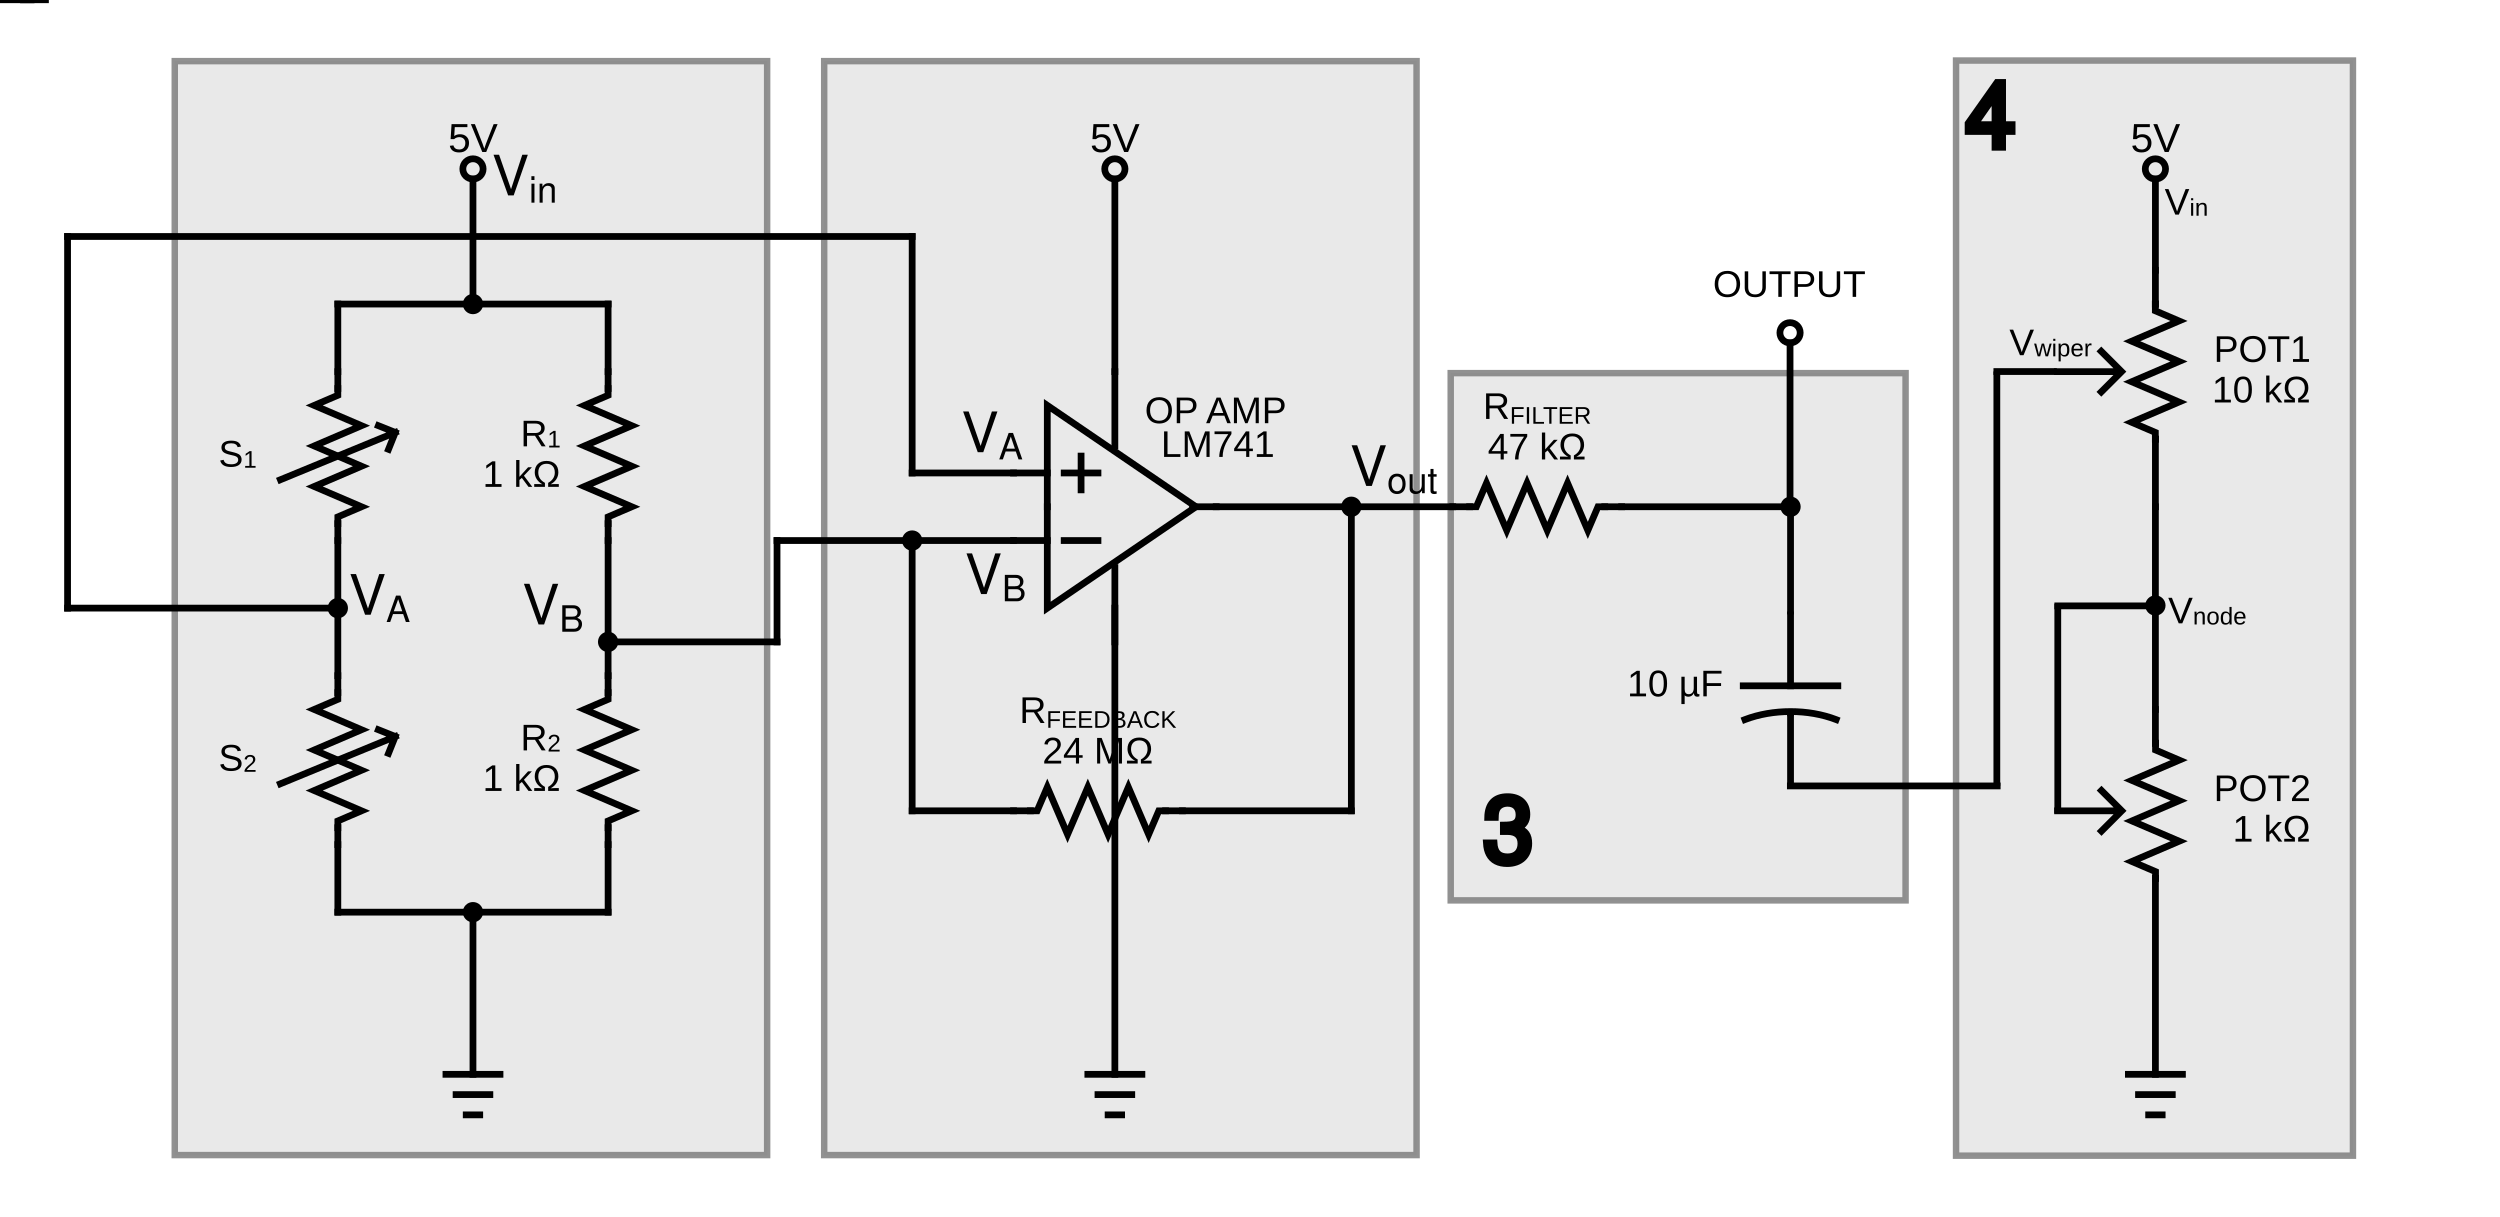
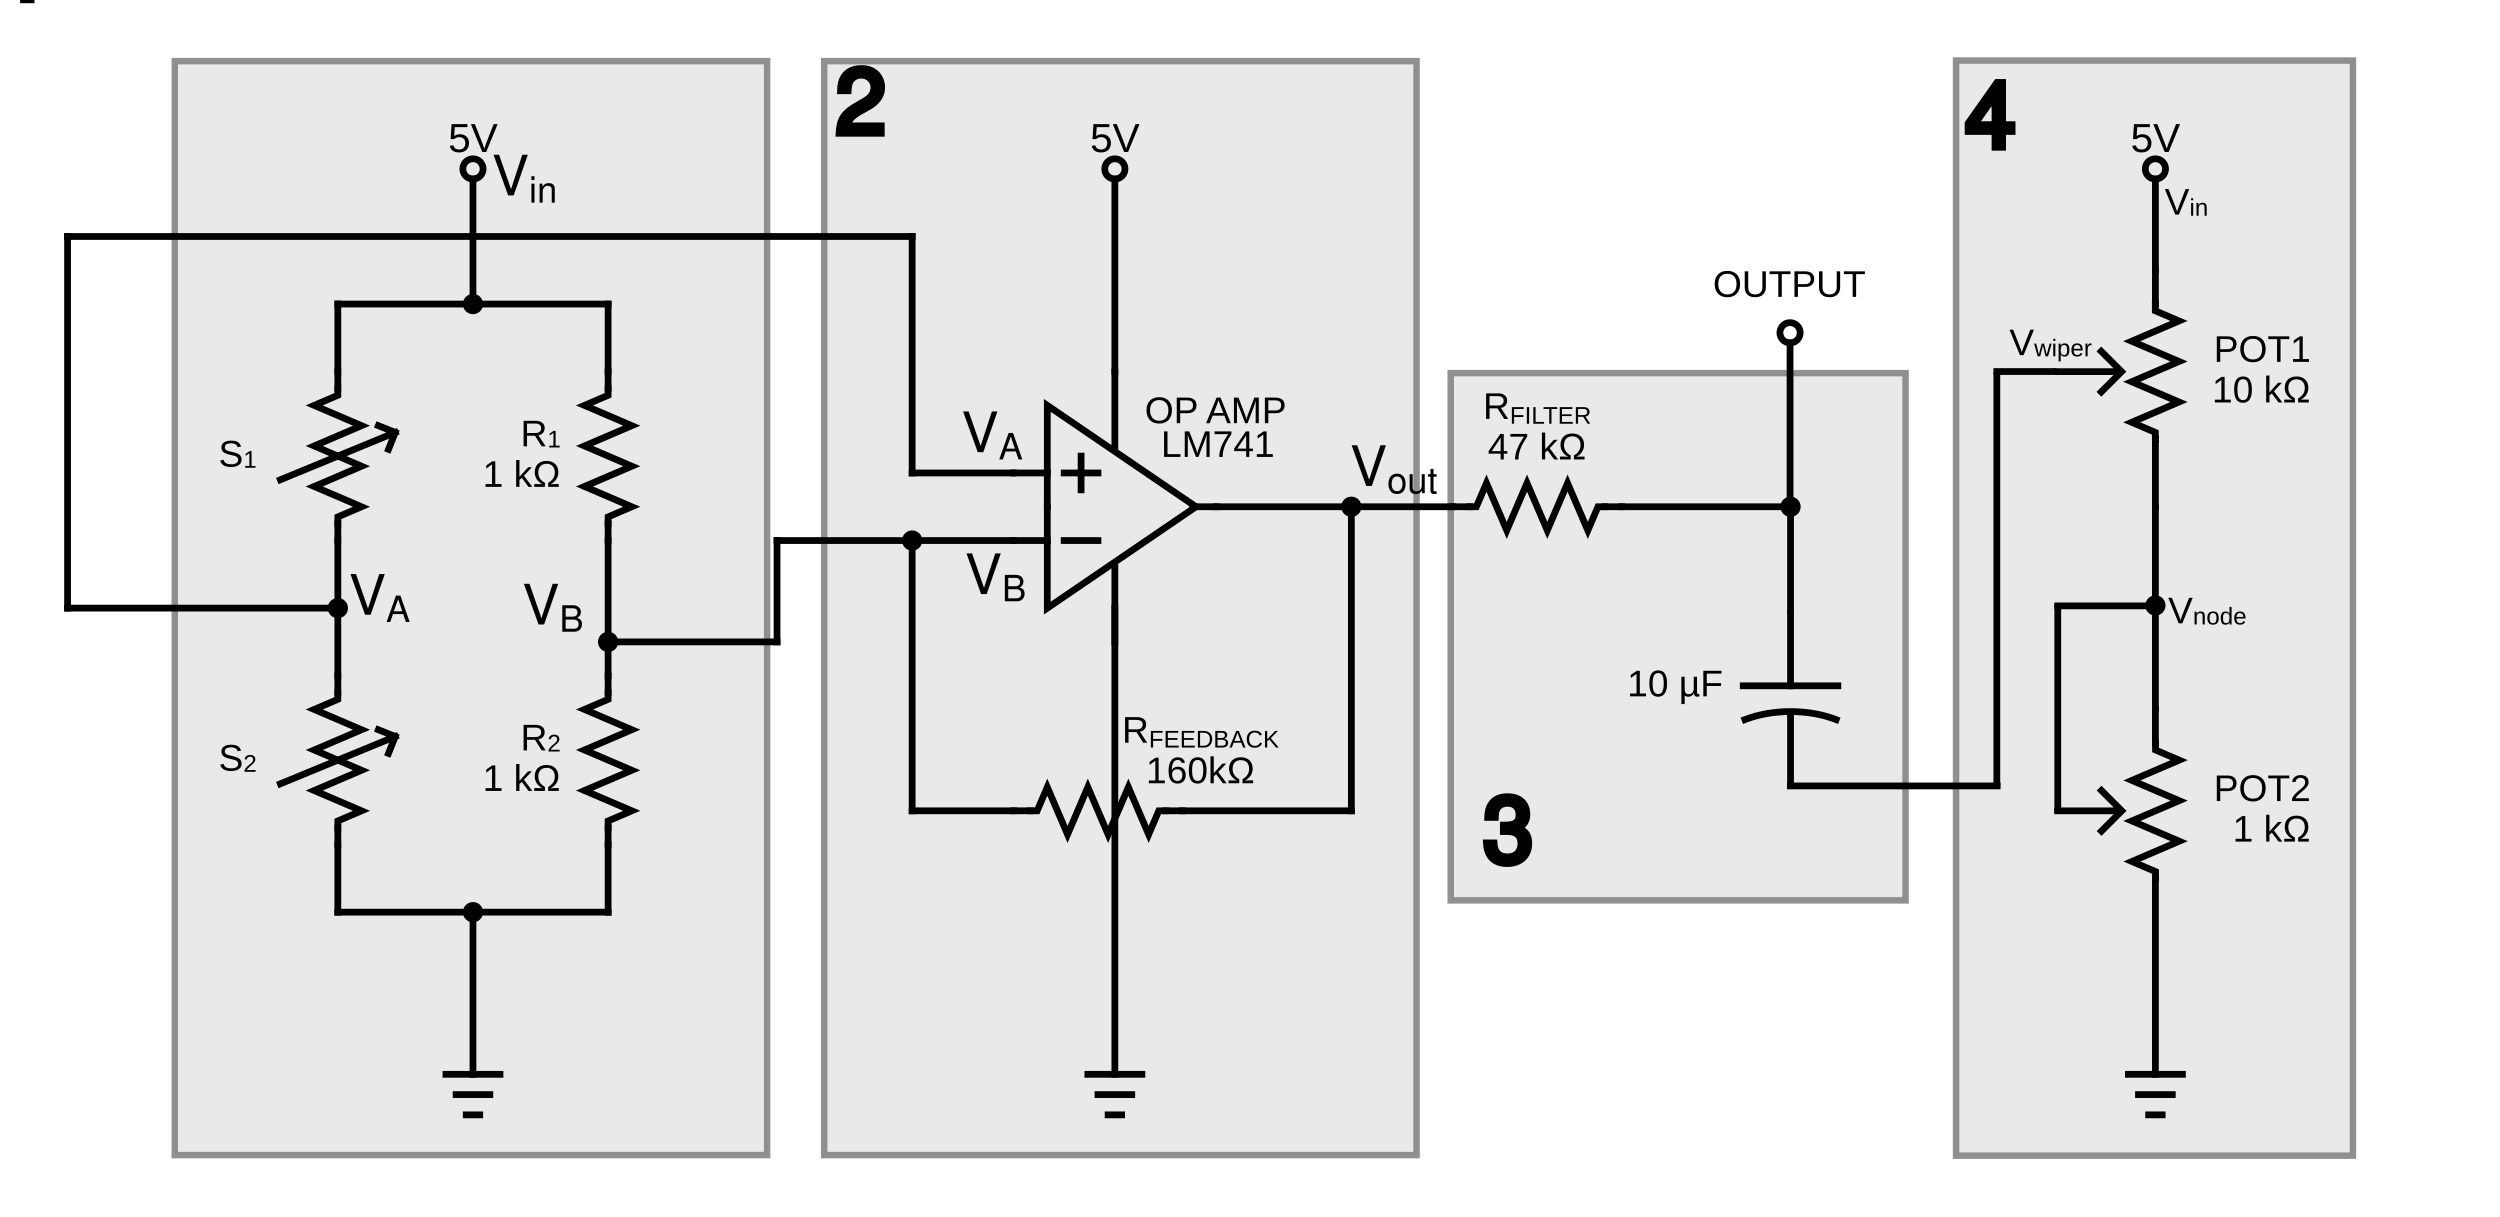
<svg xmlns="http://www.w3.org/2000/svg" version="1.1" width="740" height="360" id="svg79">
  <defs id="defs79" />
  <line x1="638" y1="150" x2="638" y2="210" style="stroke:#000000;stroke-width:2;stroke-linecap:square" id="line1" />
  <line x1="609.103" y1="179.71" x2="609.103" y2="239.71" style="stroke:#000000;stroke-width:2;stroke-linecap:square" id="line1-8" />
  <line x1="638" y1="130" x2="638" y2="150" style="stroke:#000000;stroke-width:2;stroke-linecap:square" id="line2" />
  <line x1="638" y1="210" x2="638" y2="220" style="stroke:#000000;stroke-width:2;stroke-linecap:square" id="line3" />
  <line x1="638" y1="260" x2="638" y2="260" style="stroke:#000000;stroke-width:2;stroke-linecap:square" id="line4" />
  <text x="684" y="246" style="font-size:11px;font-family:Arial;text-anchor:end" dominant-baseline="middle" id="text4">1 kΩ</text>
  <text x="684" y="234" style="font-size:11px;font-family:Arial;text-anchor:end" dominant-baseline="middle" id="text5">POT2</text>
  <g id="g80" transform="matrix(-1,0,0,1,1238.037,0)">
    <path d="m 600,220 v 2 l -7,3 14,6 -14,6 14,6 -14,6 14,6 -7,3 v 2" style="fill:#000000;fill-opacity:0;stroke:#000000;stroke-width:2;stroke-linecap:square" id="path4" />
    <path d="m 600,220 m 16,14 -6,6 6,6 m -5,-6 h 18" style="fill:#000000;fill-opacity:0;stroke:#000000;stroke-width:2;stroke-linecap:square" id="path5" />
  </g>
  <line x1="638" y1="80" x2="638" y2="90" style="stroke:#000000;stroke-width:2;stroke-linecap:square" id="line5" />
  <line x1="638" y1="130" x2="638" y2="130" style="stroke:#000000;stroke-width:2;stroke-linecap:square" id="line6" />
  <text x="684" y="116" style="font-size:11px;font-family:Arial;text-anchor:end" dominant-baseline="middle" id="text6">10 kΩ</text>
  <text x="684" y="104" style="font-size:11px;font-family:Arial;text-anchor:end" dominant-baseline="middle" id="text7">POT1</text>
  <text x="653.643" y="60.405" style="font-size:11px;font-family:Arial;text-anchor:end" dominant-baseline="middle" id="text7-9">V<tspan style="font-size:65%;baseline-shift:sub" id="tspan1">in</tspan>
  </text>
  <text x="665.004" y="181.385" style="font-size:11px;font-family:Arial;text-anchor:end" dominant-baseline="middle" id="text7-9-2">V<tspan style="font-size:65%;baseline-shift:sub" id="tspan2">node</tspan>
  </text>
  <text x="619.195" y="102.022" style="font-size:11px;font-family:Arial;text-anchor:end" dominant-baseline="middle" id="text7-9-2-0">V<tspan style="font-size:65%;baseline-shift:sub" id="tspan3">wiper</tspan>
  </text>
  <g id="g81" transform="matrix(-1,0,0,1,1237.978,0)">
    <path d="m 600,90 v 2 l -7,3 14,6 -14,6 14,6 -14,6 14,6 -7,3 v 2" style="fill:#000000;fill-opacity:0;stroke:#000000;stroke-width:2;stroke-linecap:square" id="path6" />
    <path d="m 600,90 m 16,14 -6,6 6,6 m -5,-6 h 18" style="fill:#000000;fill-opacity:0;stroke:#000000;stroke-width:2;stroke-linecap:square" id="path7" />
  </g>
  <text x="708" y="150" style="font-family:Arial;font-size:12px;text-anchor:start" dominant-baseline="middle" transform="rotate(0, 708, 150)" id="text8" />
  <line x1="529.854" y1="148.5" x2="529.854" y2="101.5" style="stroke:#000000;stroke-width:2;stroke-linecap:square" id="line8" />
  <circle cx="-98.5" cy="529.854" style="fill:#000000;fill-opacity:0;stroke:#000000;stroke-width:2" id="ellipse8" r="3" transform="rotate(-90)" />
  <line x1="529.944" y1="232.635" x2="591.17" y2="232.635" style="stroke:#000000;stroke-width:2;stroke-linecap:square;stroke-dasharray:none" id="line9" />
  <line x1="591.065" y1="109.975" x2="607.813" y2="109.975" style="stroke:#000000;stroke-width:2;stroke-linecap:square;stroke-dasharray:none" id="line9-0" />
  <text x="638" y="45" style="font-size:12px;font-family:Arial;text-anchor:middle" dominant-baseline="baseline" id="text9">5V</text>
  <line x1="638" y1="53" x2="638" y2="80" style="stroke:#000000;stroke-width:2;stroke-linecap:square" id="line10" />
  <circle cx="638" cy="50" style="fill:#000000;fill-opacity:0;stroke:#000000;stroke-width:2" id="ellipse10" r="3" />
  <line x1="230" y1="160" x2="300" y2="160" style="stroke:rgb(0, 0, 0);stroke-linecap:square;stroke-width:2" id="line11" />
  <line x1="230" y1="160" x2="230" y2="190" style="stroke:rgb(0, 0, 0);stroke-linecap:square;stroke-width:2" id="line12" />
  <text x="330" y="45" style="font-family:Arial;font-size:12px;text-anchor:middle" dominant-baseline="baseline" transform="rotate(0, 330, 45)" id="text12">5V</text>
  <line x1="330" y1="53" x2="330" y2="110" style="stroke:rgb(0, 0, 0);stroke-linecap:square;stroke-width:2" id="line13" />
  <ellipse cx="330" cy="50" rx="3" ry="3" style="fill-opacity:0;fill:rgb(0, 0, 0);stroke:rgb(0, 0, 0);stroke-width:2" id="ellipse13" />
  <text x="140" y="45" style="font-family:Arial;font-size:12px;text-anchor:middle" dominant-baseline="baseline" transform="rotate(0, 140, 45)" id="text13">5V</text>
  <line x1="140" y1="53" x2="140" y2="90" style="stroke:rgb(0, 0, 0);stroke-linecap:square;stroke-width:2" id="line14" />
  <ellipse cx="140" cy="50" rx="3" ry="3" style="fill-opacity:0;fill:rgb(0, 0, 0);stroke:rgb(0, 0, 0);stroke-width:2" id="ellipse14" />
  <line x1="638" y1="260" x2="638" y2="318" style="stroke:#000000;stroke-width:2;stroke-linecap:square" id="line15" />
  <line x1="630" y1="318" x2="646" y2="318" style="stroke:#000000;stroke-width:2;stroke-linecap:square" id="line16" />
  <line x1="633" y1="324" x2="643" y2="324" style="stroke:#000000;stroke-width:2;stroke-linecap:square" id="line17" />
  <line x1="636" y1="330" x2="640" y2="330" style="stroke:#000000;stroke-width:2;stroke-linecap:square" id="line18" />
  <line x1="591.065" y1="110.945" x2="591.065" y2="231.609" style="stroke:#000000;stroke-width:2;stroke-linecap:square;stroke-dasharray:none" id="line19" />
  <line x1="140" y1="270" x2="140" y2="318" style="stroke:rgb(0, 0, 0);stroke-linecap:square;stroke-width:2" id="line23" />
  <line x1="132" y1="318" x2="148" y2="318" style="stroke:rgb(0, 0, 0);stroke-linecap:square;stroke-width:2" id="line24" />
  <line x1="135" y1="324" x2="145" y2="324" style="stroke:rgb(0, 0, 0);stroke-linecap:square;stroke-width:2" id="line25" />
  <line x1="138" y1="330" x2="142" y2="330" style="stroke:rgb(0, 0, 0);stroke-linecap:square;stroke-width:2" id="line26" />
  <line x1="270" y1="140" x2="300" y2="140" style="stroke:rgb(0, 0, 0);stroke-linecap:square;stroke-width:2" id="line27" />
  <line x1="270" y1="70" x2="270" y2="140" style="stroke:rgb(0, 0, 0);stroke-linecap:square;stroke-width:2" id="line28" />
  <line x1="20" y1="70" x2="270" y2="70" style="stroke:rgb(0, 0, 0);stroke-linecap:square;stroke-width:2" id="line29" />
  <line x1="20" y1="70" x2="20" y2="180" style="stroke:rgb(0, 0, 0);stroke-linecap:square;stroke-width:2" id="line30" />
  <line x1="180" y1="190" x2="230" y2="190" style="stroke:rgb(0, 0, 0);stroke-linecap:square;stroke-width:2" id="line31" />
  <line x1="330" y1="180" x2="330" y2="318" style="stroke:rgb(0, 0, 0);stroke-linecap:square;stroke-width:2" id="line32" />
  <line x1="322" y1="318" x2="338" y2="318" style="stroke:rgb(0, 0, 0);stroke-linecap:square;stroke-width:2" id="line33" />
  <line x1="325" y1="324" x2="335" y2="324" style="stroke:rgb(0, 0, 0);stroke-linecap:square;stroke-width:2" id="line34" />
  <line x1="328" y1="330" x2="332" y2="330" style="stroke:rgb(0, 0, 0);stroke-linecap:square;stroke-width:2" id="line35" />
  <line x1="530" y1="149.522" x2="530" y2="180.87" style="stroke:#000000;stroke-width:2;stroke-linecap:square;stroke-dasharray:none" id="line36" />
  <g id="g79" transform="translate(0,-28)">
    <line x1="530" y1="210" x2="530" y2="231" style="stroke:#000000;stroke-width:2;stroke-linecap:square" id="line37" />
    <line x1="530" y1="239" x2="530" y2="260" style="stroke:#000000;stroke-width:2;stroke-linecap:square" id="line38" />
    <line x1="516" y1="231" x2="544" y2="231" style="stroke:#000000;stroke-width:2;stroke-linecap:square" id="line39" />
    <path d="m 530,239 m 13.5,2 a 25,15 0 0 0 -27,0" style="fill:#000000;fill-opacity:0;stroke:#000000;stroke-width:2;stroke-linecap:square" id="path39" />
  </g>
  <text x="510" y="203" style="font-size:11px;font-family:Arial;text-anchor:end" dominant-baseline="middle" id="text39">10 µF</text>
  <line x1="480" y1="150" x2="530" y2="150" style="stroke:rgb(0, 0, 0);stroke-linecap:square;stroke-width:2" id="line40" />
  <line x1="609.105" y1="179.339" x2="634.641" y2="179.339" style="stroke:#000000;stroke-width:2;stroke-linecap:square;stroke-dasharray:none" id="line40-6" />
  <line x1="430" y1="150" x2="435" y2="150" style="stroke:rgb(0, 0, 0);stroke-linecap:square;stroke-width:2" id="line41" />
  <line x1="475" y1="150" x2="480" y2="150" style="stroke:rgb(0, 0, 0);stroke-linecap:square;stroke-width:2" id="line42" />
  <path d="M 435,150 L 437,150 L 440,143 L 446,157 L 452,143 L 458,157 L 464,143 L 470,157 L 473,150 L 475,150" style="fill-opacity:0;fill:rgb(0, 0, 0);stroke:rgb(0, 0, 0);stroke-linecap:square;stroke-width:2" id="path42" />
  <text x="455" y="136" style="font-family:Arial;font-size:11px;text-anchor:middle" dominant-baseline="baseline" transform="rotate(0, 455, 136)" id="text42">47 kΩ</text>
  <text x="455" y="124" style="font-size:11px;font-family:Arial;text-anchor:middle" dominant-baseline="baseline" id="text43">R<tspan style="font-size:65%;baseline-shift:sub" id="tspan11">FILTER</tspan>
  </text>
  <text x="529.646" y="87.874" style="font-size:11px;font-family:Arial;text-anchor:middle" dominant-baseline="baseline" id="text43-7">OUTPUT</text>
  <line x1="360" y1="150" x2="430" y2="150" style="stroke:rgb(0, 0, 0);stroke-linecap:square;stroke-width:2" id="line43" />
  <line x1="400" y1="150" x2="400" y2="240" style="stroke:rgb(0, 0, 0);stroke-linecap:square;stroke-width:2" id="line44" />
  <line x1="350" y1="240" x2="400" y2="240" style="stroke:rgb(0, 0, 0);stroke-linecap:square;stroke-width:2" id="line45" />
  <line x1="270" y1="240" x2="300" y2="240" style="stroke:rgb(0, 0, 0);stroke-linecap:square;stroke-width:2" id="line46" />
  <line x1="300" y1="240" x2="305" y2="240" style="stroke:rgb(0, 0, 0);stroke-linecap:square;stroke-width:2" id="line47" />
  <line x1="345" y1="240" x2="350" y2="240" style="stroke:rgb(0, 0, 0);stroke-linecap:square;stroke-width:2" id="line48" />
  <path d="M 305,240 L 307,240 L 310,233 L 316,247 L 322,233 L 328,247 L 334,233 L 340,247 L 343,240 L 345,240" style="fill-opacity:0;fill:rgb(0, 0, 0);stroke:rgb(0, 0, 0);stroke-linecap:square;stroke-width:2" id="path48" />
-   <text x="325" y="226" style="font-family:Arial;font-size:11px;text-anchor:middle" dominant-baseline="baseline" transform="rotate(0, 325, 226)" id="text48">24 MΩ</text>
-   <text x="325" y="214" style="font-size:11px;font-family:Arial;text-anchor:middle" dominant-baseline="baseline" id="text49">R<tspan style="font-size:65%;baseline-shift:sub" id="tspan9">FEEDBACK</tspan>
+   <text x="355.366" y="231.842" style="font-size:11px;font-family:Arial;text-anchor:middle" dominant-baseline="baseline" id="text48">160kΩ</text>
+   <text x="355.366" y="219.842" style="font-size:11px;font-family:Arial;text-anchor:middle" dominant-baseline="baseline" id="text49">R<tspan style="font-size:65%;baseline-shift:sub" id="tspan9">FEEDBACK</tspan>
  </text>
  <text x="359.845" y="125.259" style="font-size:11px;font-family:Arial;text-anchor:middle" dominant-baseline="baseline" id="text49-1">OP AMP</text>
  <line x1="270" y1="160" x2="270" y2="240" style="stroke:rgb(0, 0, 0);stroke-linecap:square;stroke-width:2" id="line49" />
  <line x1="300" y1="140" x2="310" y2="140" style="stroke:rgb(0, 0, 0);stroke-linecap:square;stroke-width:2" id="line50" />
  <line x1="300" y1="160" x2="310" y2="160" style="stroke:rgb(0, 0, 0);stroke-linecap:square;stroke-width:2" id="line51" />
  <line x1="354" y1="150" x2="360" y2="150" style="stroke:rgb(0, 0, 0);stroke-linecap:square;stroke-width:2" id="line52" />
  <path d="M 310,150 L 310,180 L 354,150 L 310,120 L 310,150 Z" style="fill-opacity:0;fill:rgb(0, 0, 0);stroke:rgb(0, 0, 0);stroke-linecap:square;stroke-width:2" id="path52" />
  <path d="M 310,150 M 315,140 L 325,140 M 320,135 L 320,145 M 315,160 L 325,160 M 353,150" style="fill-opacity:0;fill:rgb(0, 0, 0);stroke:rgb(0, 0, 0);stroke-linecap:square;stroke-width:2" id="path53" />
  <line x1="330" y1="110" x2="330" y2="132" style="stroke:rgb(0, 0, 0);stroke-linecap:square;stroke-width:2" id="line53" />
  <line x1="330" y1="168" x2="330" y2="190" style="stroke:rgb(0, 0, 0);stroke-linecap:square;stroke-width:2" id="line54" />
  <line x1="20" y1="180" x2="100" y2="180" style="stroke:rgb(0, 0, 0);stroke-linecap:square;stroke-width:2" id="line55" />
  <line x1="180" y1="250" x2="180" y2="270" style="stroke:rgb(0, 0, 0);stroke-linecap:square;stroke-width:2" id="line56" />
  <line x1="100" y1="270" x2="180" y2="270" style="stroke:rgb(0, 0, 0);stroke-linecap:square;stroke-width:2" id="line57" />
  <line x1="100" y1="250" x2="100" y2="270" style="stroke:rgb(0, 0, 0);stroke-linecap:square;stroke-width:2" id="line58" />
  <line x1="180" y1="160" x2="180" y2="200" style="stroke:rgb(0, 0, 0);stroke-linecap:square;stroke-width:2" id="line59" />
  <line x1="100" y1="160" x2="100" y2="200" style="stroke:rgb(0, 0, 0);stroke-linecap:square;stroke-width:2" id="line60" />
  <line x1="180" y1="90" x2="180" y2="110" style="stroke:rgb(0, 0, 0);stroke-linecap:square;stroke-width:2" id="line61" />
  <line x1="100" y1="90" x2="180" y2="90" style="stroke:rgb(0, 0, 0);stroke-linecap:square;stroke-width:2" id="line62" />
  <line x1="100" y1="90" x2="100" y2="110" style="stroke:rgb(0, 0, 0);stroke-linecap:square;stroke-width:2" id="line63" />
  <line x1="100" y1="200" x2="100" y2="205" style="stroke:rgb(0, 0, 0);stroke-linecap:square;stroke-width:2" id="line64" />
  <line x1="100" y1="245" x2="100" y2="250" style="stroke:rgb(0, 0, 0);stroke-linecap:square;stroke-width:2" id="line65" />
  <path d="M 100,205 L 100,207 L 93,210 L 107,216 L 93,222 L 107,228 L 93,234 L 107,240 L 100,243 L 100,245" style="fill-opacity:0;fill:rgb(0, 0, 0);stroke:rgb(0, 0, 0);stroke-linecap:square;stroke-width:2" id="path65" />
  <text x="76" y="225" style="font-size:11px;font-family:Arial;text-anchor:end" dominant-baseline="middle" id="text65">S<tspan style="font-size:65%;baseline-shift:sub" id="tspan6">2</tspan>
  </text>
  <path d="M 100,225 M 83,232 L 117,218 M 115,223 L 117,218 L 112,216" style="fill-opacity:0;fill:rgb(0, 0, 0);stroke:rgb(0, 0, 0);stroke-linecap:square;stroke-width:2" id="path66" />
  <line x1="180" y1="200" x2="180" y2="205" style="stroke:rgb(0, 0, 0);stroke-linecap:square;stroke-width:2" id="line66" />
  <line x1="180" y1="245" x2="180" y2="250" style="stroke:rgb(0, 0, 0);stroke-linecap:square;stroke-width:2" id="line67" />
  <path d="M 180,205 L 180,207 L 173,210 L 187,216 L 173,222 L 187,228 L 173,234 L 187,240 L 180,243 L 180,245" style="fill-opacity:0;fill:rgb(0, 0, 0);stroke:rgb(0, 0, 0);stroke-linecap:square;stroke-width:2" id="path67" />
  <text x="166" y="231" style="font-family:Arial;font-size:11px;text-anchor:end" dominant-baseline="middle" transform="rotate(0, 166, 231)" id="text67">1 kΩ</text>
  <text x="166" y="219" style="font-size:11px;font-family:Arial;text-anchor:end" dominant-baseline="middle" id="text68">R<tspan style="font-size:65%;baseline-shift:sub" id="tspan8">2</tspan>
  </text>
  <line x1="180" y1="110" x2="180" y2="115" style="stroke:rgb(0, 0, 0);stroke-linecap:square;stroke-width:2" id="line68" />
  <line x1="180" y1="155" x2="180" y2="160" style="stroke:rgb(0, 0, 0);stroke-linecap:square;stroke-width:2" id="line69" />
  <path d="M 180,115 L 180,117 L 173,120 L 187,126 L 173,132 L 187,138 L 173,144 L 187,150 L 180,153 L 180,155" style="fill-opacity:0;fill:rgb(0, 0, 0);stroke:rgb(0, 0, 0);stroke-linecap:square;stroke-width:2" id="path69" />
  <text x="166" y="141" style="font-family:Arial;font-size:11px;text-anchor:end" dominant-baseline="middle" transform="rotate(0, 166, 141)" id="text69">1 kΩ</text>
  <text x="166" y="129" style="font-size:11px;font-family:Arial;text-anchor:end" dominant-baseline="middle" id="text70">R<tspan style="font-size:65%;baseline-shift:sub" id="tspan7">1</tspan>
  </text>
  <line x1="100" y1="110" x2="100" y2="115" style="stroke:rgb(0, 0, 0);stroke-linecap:square;stroke-width:2" id="line70" />
  <line x1="100" y1="155" x2="100" y2="160" style="stroke:rgb(0, 0, 0);stroke-linecap:square;stroke-width:2" id="line71" />
  <path d="M 100,115 L 100,117 L 93,120 L 107,126 L 93,132 L 107,138 L 93,144 L 107,150 L 100,153 L 100,155" style="fill-opacity:0;fill:rgb(0, 0, 0);stroke:rgb(0, 0, 0);stroke-linecap:square;stroke-width:2" id="path71" />
  <text x="76" y="135" style="font-size:11px;font-family:Arial;text-anchor:end" dominant-baseline="middle" id="text71">S<tspan style="font-size:65%;baseline-shift:sub" id="tspan5">1</tspan>
  </text>
  <path d="M 100,135 M 83,142 L 117,128 M 115,133 L 117,128 L 112,126" style="fill-opacity:0;fill:rgb(0, 0, 0);stroke:rgb(0, 0, 0);stroke-linecap:square;stroke-width:2" id="path72" />
  <circle cx="638" cy="179.221" style="fill:#000000;fill-opacity:1;stroke:#000000;stroke-width:2" id="ellipse72" r="2" />
  <ellipse cx="530" cy="150" rx="2" ry="2" style="fill-opacity:1;fill:rgb(0, 0, 0);stroke:rgb(0, 0, 0);stroke-width:2" id="ellipse73" />
  <ellipse cx="270" cy="160" rx="2" ry="2" style="fill-opacity:1;fill:rgb(0, 0, 0);stroke:rgb(0, 0, 0);stroke-width:2" id="ellipse74" />
  <ellipse cx="140" cy="90" rx="2" ry="2" style="fill-opacity:1;fill:rgb(0, 0, 0);stroke:rgb(0, 0, 0);stroke-width:2" id="ellipse75" />
  <ellipse cx="140" cy="270" rx="2" ry="2" style="fill-opacity:1;fill:rgb(0, 0, 0);stroke:rgb(0, 0, 0);stroke-width:2" id="ellipse76" />
  <ellipse cx="180" cy="190" rx="2" ry="2" style="fill-opacity:1;fill:rgb(0, 0, 0);stroke:rgb(0, 0, 0);stroke-width:2" id="ellipse77" />
  <ellipse cx="400" cy="150" rx="2" ry="2" style="fill-opacity:1;fill:rgb(0, 0, 0);stroke:rgb(0, 0, 0);stroke-width:2" id="ellipse78" />
  <ellipse cx="100" cy="180" rx="2" ry="2" style="fill-opacity:1;fill:rgb(0, 0, 0);stroke:rgb(0, 0, 0);stroke-width:2" id="ellipse79" />
  <rect style="display:inline;opacity:0.507;fill:#000000;fill-opacity:0.171;stroke:#000000;stroke-width:1.911;stroke-dasharray:none;stroke-opacity:0.854" id="rect82" width="175.342" height="323.812" x="51.729" y="18.094" />
  <rect style="display:inline;opacity:0.507;fill:#000000;fill-opacity:0.171;stroke:#000000;stroke-width:1.911;stroke-dasharray:none;stroke-opacity:0.854" id="rect82-0" width="175.342" height="323.812" x="243.959" y="18.094" />
  <rect style="display:inline;opacity:0.507;fill:#000000;fill-opacity:0.171;stroke:#000000;stroke-width:1.911;stroke-dasharray:none;stroke-opacity:0.854" id="rect82-0-7" width="117.482" height="324.158" x="578.99" y="17.921" />
  <rect style="display:inline;opacity:0.507;fill:#000000;fill-opacity:0.171;stroke:#000000;stroke-width:1.911;stroke-dasharray:none;stroke-opacity:0.854" id="rect82-0-4" width="134.641" height="156.068" x="429.409" y="110.445" />
  <text x="360.479" y="135.259" style="font-size:11px;font-family:Arial;text-anchor:middle" dominant-baseline="baseline" id="text49-7">LM741</text>
  <text xml:space="preserve" style="font-size:26.667px;font-family:Helvetica;-inkscape-font-specification:Helvetica;text-align:start;writing-mode:lr-tb;direction:ltr;text-anchor:start;display:inline;opacity:0.993;fill:#000000;fill-opacity:1;stroke:#000000;stroke-width:1.911;stroke-dasharray:none;stroke-opacity:1" x="53.069" y="41.239" id="text82">
    <tspan id="tspan82" x="0" y="0">1</tspan>
  </text>
  <text xml:space="preserve" style="font-size:26.667px;font-family:Helvetica;-inkscape-font-specification:Helvetica;text-align:start;writing-mode:lr-tb;direction:ltr;text-anchor:start;display:inline;opacity:0.993;fill:#000000;fill-opacity:1;stroke:#000000;stroke-width:1.911;stroke-dasharray:none;stroke-opacity:1" x="247.403" y="39.523" id="text82-9">
-     <tspan id="tspan82-8" x="0" y="0">2</tspan>
+     <tspan id="tspan82-8" x="247.403" y="39.523">2</tspan>
  </text>
  <text xml:space="preserve" style="font-size:26.667px;font-family:Helvetica;-inkscape-font-specification:Helvetica;text-align:start;writing-mode:lr-tb;direction:ltr;text-anchor:start;opacity:0.993;fill:#000000;fill-opacity:1;stroke:#000000;stroke-width:1.911;stroke-dasharray:none;stroke-opacity:1" x="439.057" y="255.053" id="text83">
    <tspan id="tspan83" x="439.057" y="255.053">3</tspan>
  </text>
  <text xml:space="preserve" style="font-size:26.667px;font-family:Helvetica;-inkscape-font-specification:Helvetica;text-align:start;writing-mode:lr-tb;direction:ltr;text-anchor:start;opacity:0.993;fill:#000000;fill-opacity:1;stroke:#000000;stroke-width:1.911;stroke-dasharray:none;stroke-opacity:1" x="581.758" y="43.639" id="text84">
    <tspan id="tspan84" x="581.758" y="43.639">4</tspan>
  </text>
  <text xml:space="preserve" style="font-size:16.508px;font-family:Helvetica;-inkscape-font-specification:Helvetica;text-align:start;writing-mode:lr-tb;direction:ltr;text-anchor:start;opacity:0.993;fill:#000000;fill-opacity:1;stroke:none;stroke-width:5.915;stroke-opacity:1" x="103.239" y="181.969" id="text10">
    <tspan id="tspan4" x="103.239" y="181.969" style="fill:#000000;fill-opacity:1;stroke:none;stroke-width:5.915;stroke-opacity:1">V<tspan style="font-size:65%;baseline-shift:sub" id="tspan10">A</tspan>
    </tspan>
  </text>
  <text xml:space="preserve" style="font-size:16.508px;font-family:Helvetica;-inkscape-font-specification:Helvetica;text-align:start;writing-mode:lr-tb;direction:ltr;text-anchor:start;opacity:0.993;fill:#000000;fill-opacity:1;stroke:none;stroke-width:5.915;stroke-opacity:1" x="284.581" y="133.841" id="text10-1">
    <tspan id="tspan4-5" x="284.581" y="133.841" style="fill:#000000;fill-opacity:1;stroke:none;stroke-width:5.915;stroke-opacity:1">V<tspan style="font-size:65%;baseline-shift:sub" id="tspan10-55">A</tspan>
    </tspan>
  </text>
  <text xml:space="preserve" style="font-size:16.508px;font-family:Helvetica;-inkscape-font-specification:Helvetica;text-align:start;writing-mode:lr-tb;direction:ltr;text-anchor:start;opacity:0.993;fill:#000000;fill-opacity:1;stroke:none;stroke-width:5.915;stroke-opacity:1" x="154.581" y="184.841" id="text10-9">
    <tspan id="tspan4-0" x="154.581" y="184.841" style="fill:#000000;fill-opacity:1;stroke:none;stroke-width:5.915;stroke-opacity:1">V<tspan style="font-size:65%;baseline-shift:sub" id="tspan10-5">B</tspan>
    </tspan>
  </text>
  <text xml:space="preserve" style="font-size:16.508px;font-family:Helvetica;-inkscape-font-specification:Helvetica;text-align:start;writing-mode:lr-tb;direction:ltr;text-anchor:start;opacity:0.993;fill:#000000;fill-opacity:1;stroke:none;stroke-width:5.915;stroke-opacity:1" x="145.581" y="57.841" id="text10-9-9">
    <tspan id="tspan4-0-8" x="145.581" y="57.841" style="fill:#000000;fill-opacity:1;stroke:none;stroke-width:5.915;stroke-opacity:1">V<tspan style="font-size:65%;baseline-shift:sub" id="tspan10-5-6">in</tspan>
    </tspan>
  </text>
  <text xml:space="preserve" style="font-size:16.508px;font-family:Helvetica;-inkscape-font-specification:Helvetica;text-align:start;writing-mode:lr-tb;direction:ltr;text-anchor:start;opacity:0.993;fill:#000000;fill-opacity:1;stroke:none;stroke-width:5.915;stroke-opacity:1" x="399.581" y="143.841" id="text10-9-9-5">
    <tspan id="tspan4-0-8-8" x="399.581" y="143.841" style="fill:#000000;fill-opacity:1;stroke:none;stroke-width:5.915;stroke-opacity:1">V<tspan style="font-size:65%;baseline-shift:sub" id="tspan10-5-6-1">out</tspan>
    </tspan>
  </text>
  <text xml:space="preserve" style="font-size:16.508px;font-family:Helvetica;-inkscape-font-specification:Helvetica;text-align:start;writing-mode:lr-tb;direction:ltr;text-anchor:start;opacity:0.993;fill:#000000;fill-opacity:1;stroke:none;stroke-width:5.915;stroke-opacity:1" x="285.581" y="175.841" id="text10-9-8">
    <tspan id="tspan4-0-2" x="285.581" y="175.841" style="fill:#000000;fill-opacity:1;stroke:none;stroke-width:5.915;stroke-opacity:1">V<tspan style="font-size:65%;baseline-shift:sub" id="tspan10-5-9">B</tspan>
    </tspan>
  </text>
</svg>
